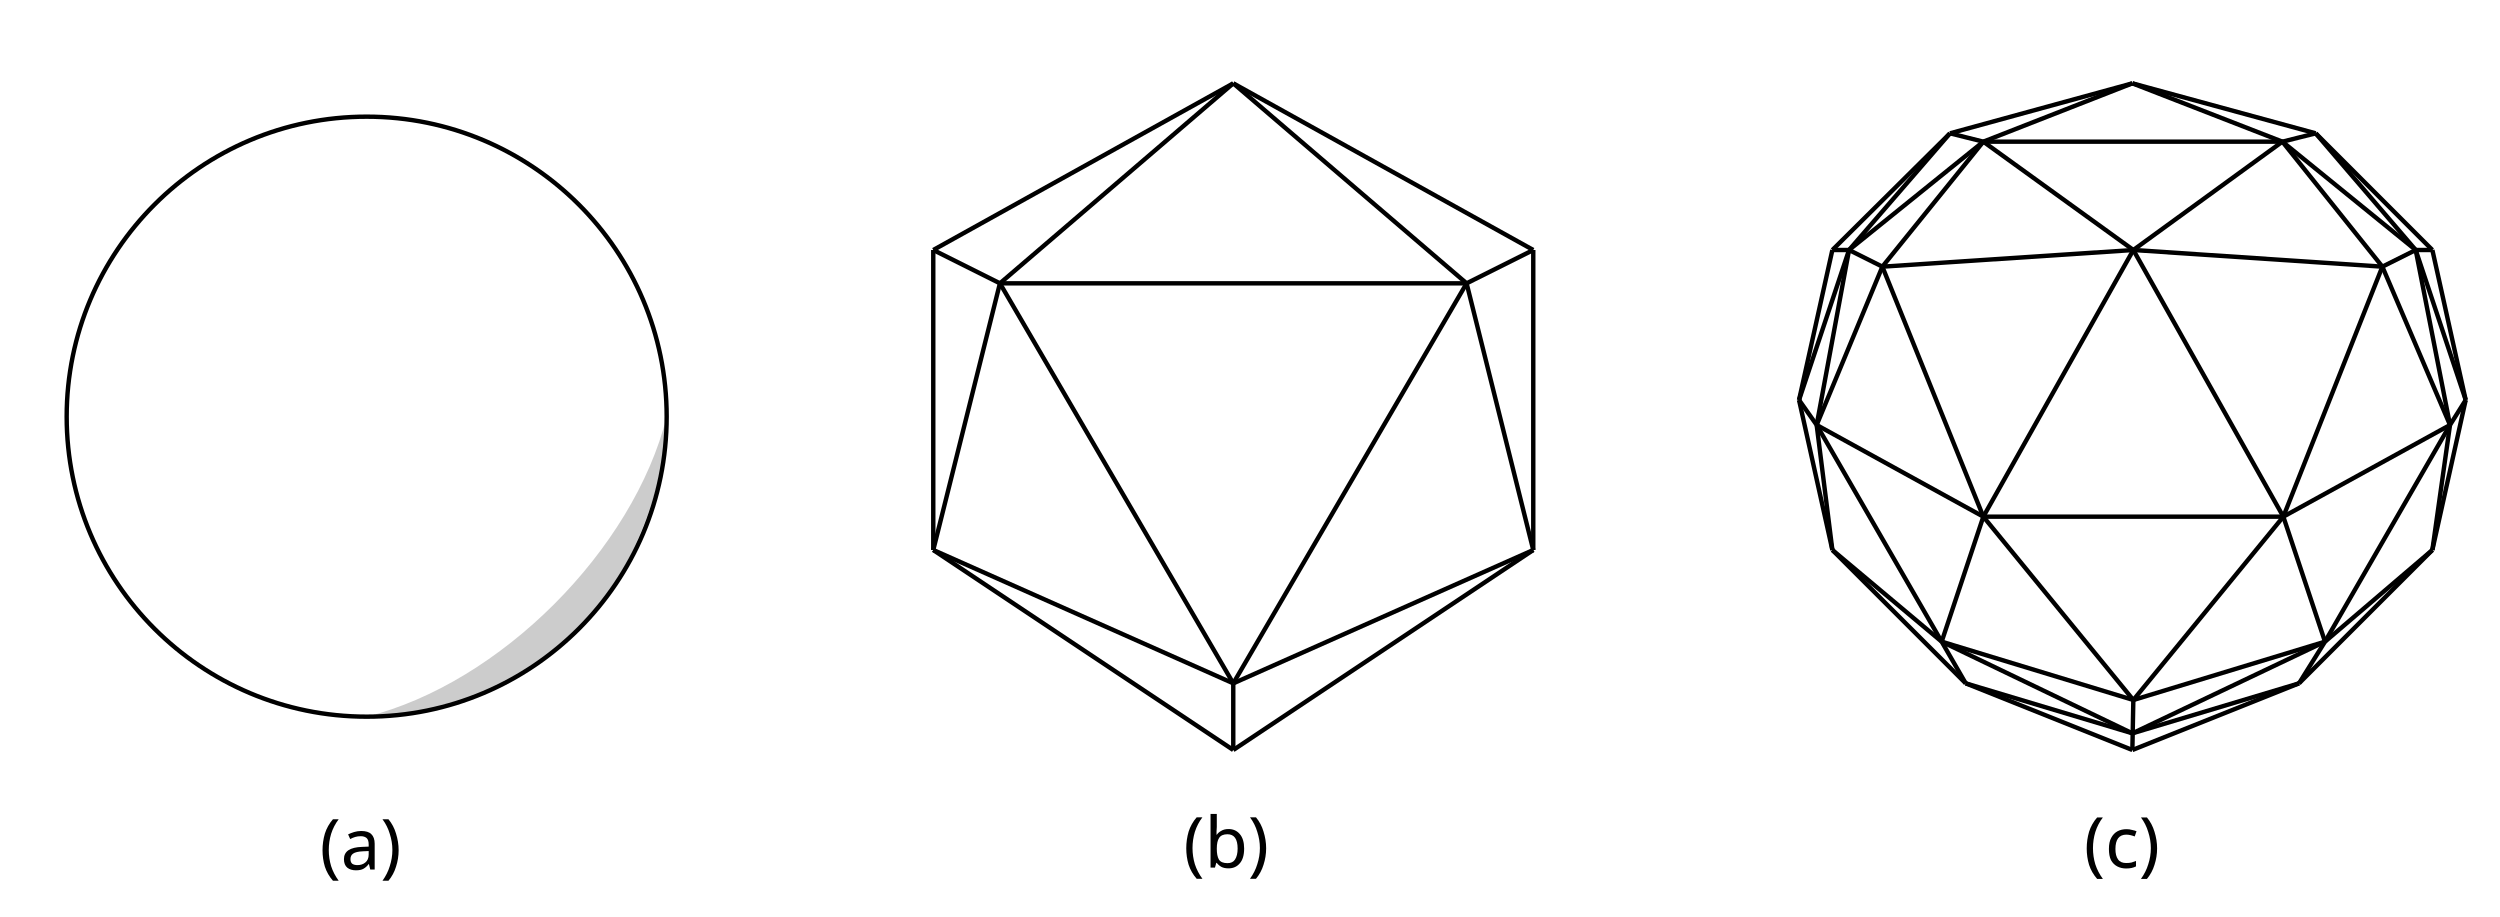
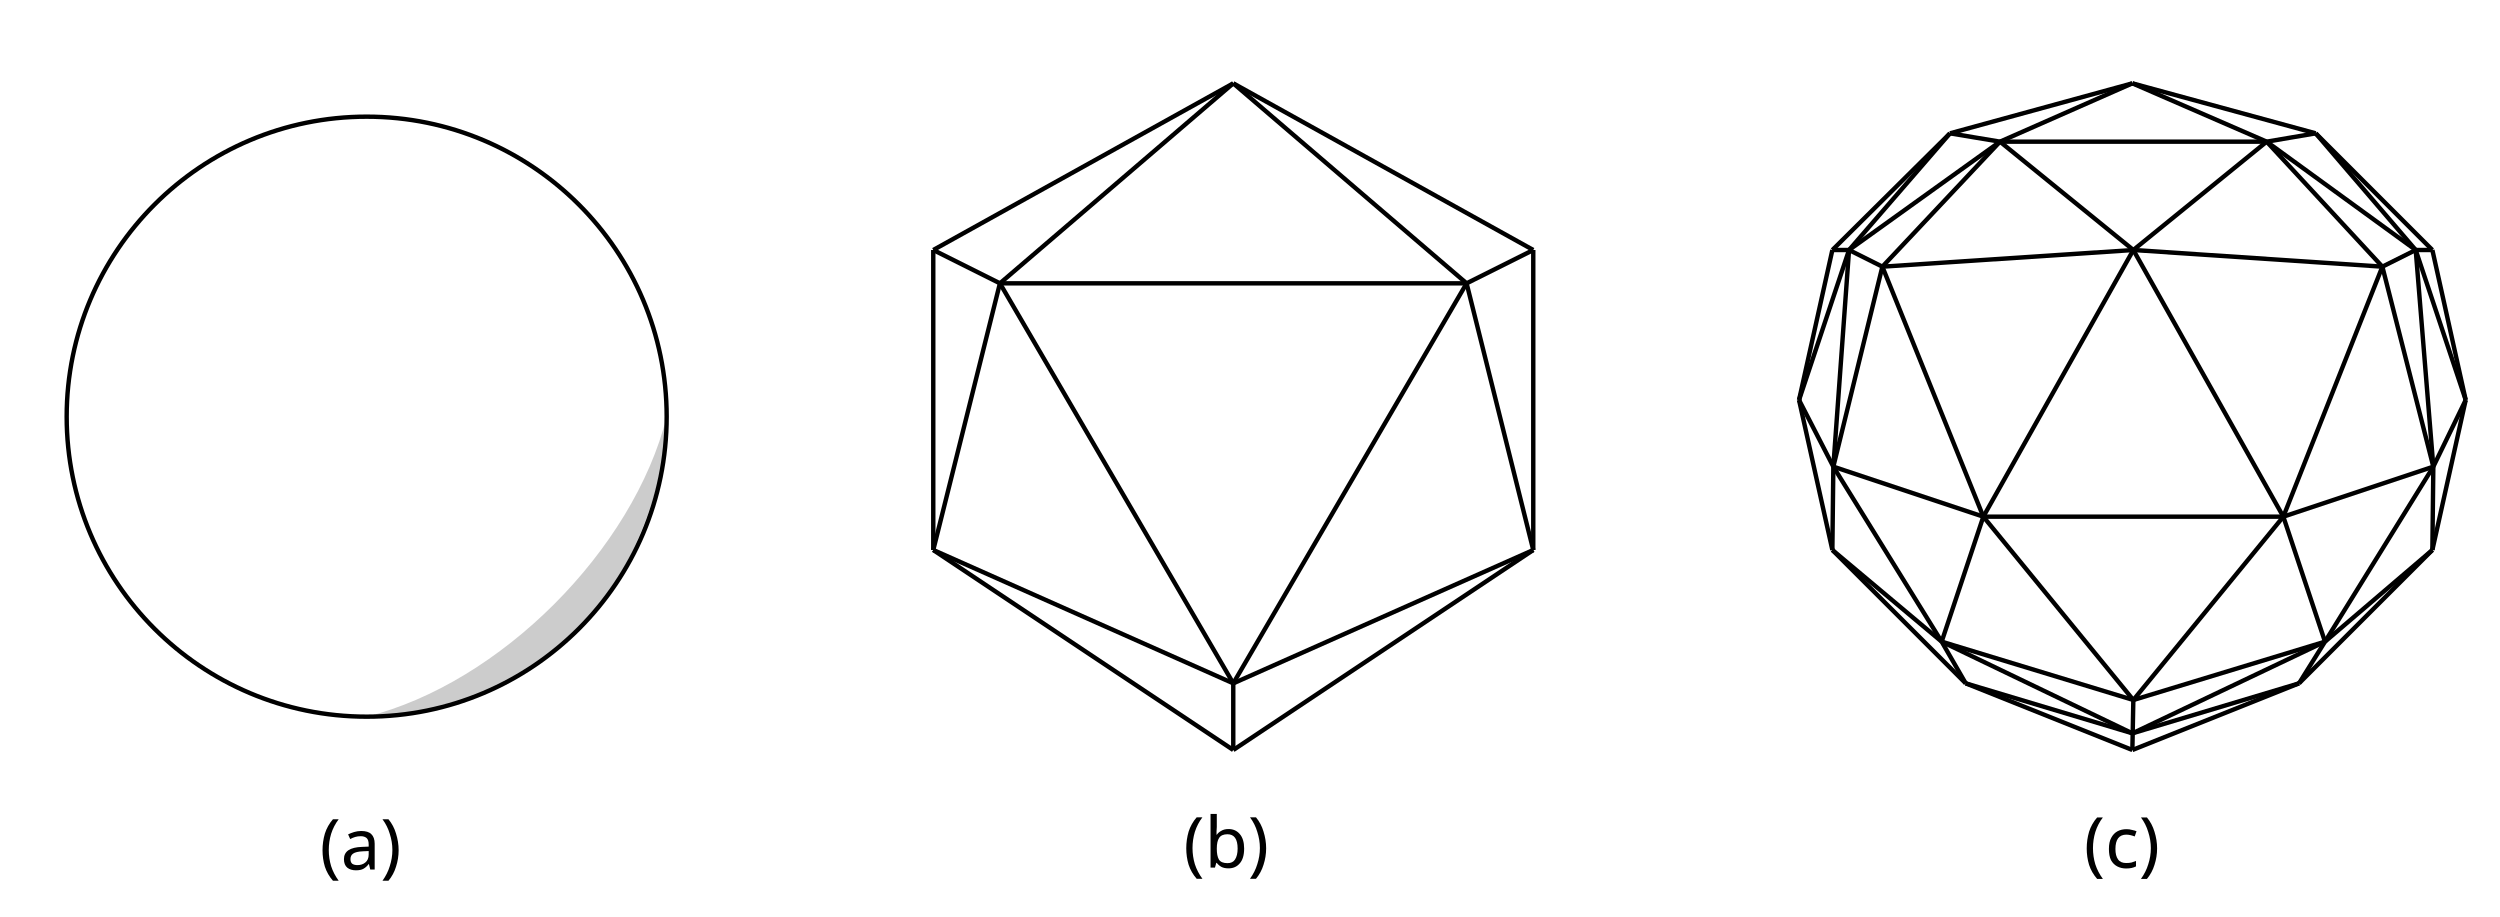
<svg xmlns="http://www.w3.org/2000/svg" width="150mm" height="55mm" viewBox="0 0 150 55" version="1.1" id="svg8">
  <defs id="defs2" />
  <g id="layer1" transform="translate(0,-242)">
    <text xml:space="preserve" style="font-style:normal;font-variant:normal;font-weight:normal;font-stretch:normal;font-size:4.233px;line-height:1.25;font-family:sans-serif;-inkscape-font-specification:'sans-serif, Normal';font-variant-ligatures:normal;font-variant-caps:normal;font-variant-numeric:normal;font-feature-settings:normal;text-align:start;letter-spacing:0px;word-spacing:0px;writing-mode:lr-tb;text-anchor:start;fill:#000000;fill-opacity:1;stroke:none;stroke-width:0.265" x="19.181" y="294.175" id="text3235-0">
      <tspan id="tspan4044" x="19.181" y="294.175">(a)</tspan>
    </text>
    <text xml:space="preserve" style="font-style:normal;font-variant:normal;font-weight:normal;font-stretch:normal;font-size:4.233px;line-height:1.25;font-family:sans-serif;-inkscape-font-specification:'sans-serif, Normal';font-variant-ligatures:normal;font-variant-caps:normal;font-variant-numeric:normal;font-feature-settings:normal;text-align:start;letter-spacing:0px;word-spacing:0px;writing-mode:lr-tb;text-anchor:start;fill:#000000;fill-opacity:1;stroke:none;stroke-width:0.265" x="71.003" y="294.052" id="text3235-0-4">
      <tspan id="tspan4046" x="71.003" y="294.052">(b)</tspan>
    </text>
    <text xml:space="preserve" style="font-style:normal;font-variant:normal;font-weight:normal;font-stretch:normal;font-size:4.233px;line-height:1.25;font-family:sans-serif;-inkscape-font-specification:'sans-serif, Normal';font-variant-ligatures:normal;font-variant-caps:normal;font-variant-numeric:normal;font-feature-settings:normal;text-align:start;letter-spacing:0px;word-spacing:0px;writing-mode:lr-tb;text-anchor:start;fill:#000000;fill-opacity:1;stroke:none;stroke-width:0.265" x="125.032" y="294.061" id="text3235-0-4-2">
      <tspan id="tspan4048" x="125.032" y="294.061">(c)</tspan>
    </text>
    <path style="fill:none;stroke:#000000;stroke-width:0.265;stroke-linecap:butt;stroke-linejoin:miter;stroke-miterlimit:4;stroke-dasharray:none;stroke-dashoffset:0;stroke-opacity:1" d="m 59.996,259 h 28" id="path3066-3-7-5-3-9-1-2-0-2-4-9" />
    <path style="fill:none;stroke:#000000;stroke-width:0.265;stroke-linecap:butt;stroke-linejoin:miter;stroke-miterlimit:4;stroke-dasharray:none;stroke-dashoffset:0;stroke-opacity:1" d="m 59.996,259 14,24" id="path3066-3-7-5-3-9-1-2-0-2-4-9-0" />
    <path style="fill:none;stroke:#000000;stroke-width:0.265;stroke-linecap:butt;stroke-linejoin:miter;stroke-miterlimit:4;stroke-dasharray:none;stroke-dashoffset:0;stroke-opacity:1" d="m 87.996,259 -14,24" id="path3066-3-7-5-3-9-1-2-0-2-4-9-0-9" />
    <path style="fill:none;stroke:#000000;stroke-width:0.265;stroke-linecap:butt;stroke-linejoin:miter;stroke-miterlimit:4;stroke-dasharray:none;stroke-dashoffset:0;stroke-opacity:1" d="m 87.996,259 4,16" id="path3066-3-7-5-3-9-1-2-0-2-4-9-0-9-1" />
    <path style="fill:none;stroke:#000000;stroke-width:0.265;stroke-linecap:butt;stroke-linejoin:miter;stroke-miterlimit:4;stroke-dasharray:none;stroke-dashoffset:0;stroke-opacity:1" d="m 91.996,275 -18,8" id="path3066-3-7-5-3-9-1-2-0-2-4-9-0-9-1-7" />
    <path style="fill:none;stroke:#000000;stroke-width:0.265;stroke-linecap:butt;stroke-linejoin:miter;stroke-miterlimit:4;stroke-dasharray:none;stroke-dashoffset:0;stroke-opacity:1" d="m 59.996,259 -4,16" id="path3066-3-7-5-3-9-1-2-0-2-4-9-0-9-1-71" />
    <path style="fill:none;stroke:#000000;stroke-width:0.265;stroke-linecap:butt;stroke-linejoin:miter;stroke-miterlimit:4;stroke-dasharray:none;stroke-dashoffset:0;stroke-opacity:1" d="m 55.996,275 18,8" id="path3066-3-7-5-3-9-1-2-0-2-4-9-0-9-1-71-1" />
    <path style="fill:none;stroke:#000000;stroke-width:0.265;stroke-linecap:butt;stroke-linejoin:miter;stroke-miterlimit:4;stroke-dasharray:none;stroke-dashoffset:0;stroke-opacity:1" d="m 59.996,259 14,-12" id="path3066-3-7-5-3-9-1-2-0-2-4-9-0-5" />
    <path style="fill:none;stroke:#000000;stroke-width:0.265;stroke-linecap:butt;stroke-linejoin:miter;stroke-miterlimit:4;stroke-dasharray:none;stroke-dashoffset:0;stroke-opacity:1" d="m 73.996,247 14,12" id="path3066-3-7-5-3-9-1-2-0-2-4-9-0-5-9" />
    <path style="fill:none;stroke:#000000;stroke-width:0.265;stroke-linecap:butt;stroke-linejoin:miter;stroke-miterlimit:4;stroke-dasharray:none;stroke-dashoffset:0;stroke-opacity:1" d="m 87.996,259 4,-2" id="path3066-3-7-5-3-9-1-2-0-2-4-9-0-5-9-7" />
    <path style="fill:none;stroke:#000000;stroke-width:0.265;stroke-linecap:butt;stroke-linejoin:miter;stroke-miterlimit:4;stroke-dasharray:none;stroke-dashoffset:0;stroke-opacity:1" d="M 91.996,275 V 257" id="path3066-3-7-5-3-9-1-2-0-2-4-9-0-5-9-7-7" />
    <path style="fill:none;stroke:#000000;stroke-width:0.265;stroke-linecap:butt;stroke-linejoin:miter;stroke-miterlimit:4;stroke-dasharray:none;stroke-dashoffset:0;stroke-opacity:1" d="m 91.996,257 -18,-10" id="path3066-3-7-5-3-9-1-2-0-2-4-9-0-5-9-7-7-6" />
    <path style="fill:none;stroke:#000000;stroke-width:0.265;stroke-linecap:butt;stroke-linejoin:miter;stroke-miterlimit:4;stroke-dasharray:none;stroke-dashoffset:0;stroke-opacity:1" d="m 55.996,257 18,-10" id="path3066-3-7-5-3-9-1-2-0-2-4-9-0-5-9-7-7-6-7" />
    <path style="fill:none;stroke:#000000;stroke-width:0.265;stroke-linecap:butt;stroke-linejoin:miter;stroke-miterlimit:4;stroke-dasharray:none;stroke-dashoffset:0;stroke-opacity:1" d="m 59.996,259 -4,-2" id="path3066-3-7-5-3-9-1-2-0-2-4-9-0-5-9-7-3" />
    <path style="fill:none;stroke:#000000;stroke-width:0.265;stroke-linecap:butt;stroke-linejoin:miter;stroke-miterlimit:4;stroke-dasharray:none;stroke-dashoffset:0;stroke-opacity:1" d="M 55.996,275 V 257" id="path3066-3-7-5-3-9-1-2-0-2-4-9-0-5-9-7-3-6" />
    <path style="fill:none;stroke:#000000;stroke-width:0.265;stroke-linecap:butt;stroke-linejoin:miter;stroke-miterlimit:4;stroke-dasharray:none;stroke-dashoffset:0;stroke-opacity:1" d="m 73.996,283 v 4" id="path3066-3-7-5-3-9-1-2-0-2-4-9-0-5-9-7-3-3" />
    <path style="fill:none;stroke:#000000;stroke-width:0.265;stroke-linecap:butt;stroke-linejoin:miter;stroke-miterlimit:4;stroke-dasharray:none;stroke-dashoffset:0;stroke-opacity:1" d="m 91.996,275 -18,12" id="path3066-3-7-5-3-9-1-2-0-2-4-9-0-9-1-7-9" />
    <path style="fill:none;stroke:#000000;stroke-width:0.265;stroke-linecap:butt;stroke-linejoin:miter;stroke-miterlimit:4;stroke-dasharray:none;stroke-dashoffset:0;stroke-opacity:1" d="m 55.996,275 18,12" id="path3066-3-7-5-3-9-1-2-0-2-4-9-0-9-1-7-9-4" />
    <path style="fill:none;stroke:#000000;stroke-width:0.265;stroke-linecap:butt;stroke-linejoin:miter;stroke-miterlimit:4;stroke-dasharray:none;stroke-dashoffset:0;stroke-opacity:1" d="M 112.942,258 128,257" id="path3066-3-7-5-3-9-1-2-0-2-4-9-8" />
    <path style="fill:none;stroke:#000000;stroke-width:0.265;stroke-linecap:butt;stroke-linejoin:miter;stroke-miterlimit:4;stroke-dasharray:none;stroke-dashoffset:0;stroke-opacity:1" d="m 128,257 -9,16" id="path3066-3-7-5-3-9-1-2-0-2-4-9-0-57" />
    <path style="fill:none;stroke:#000000;stroke-width:0.265;stroke-linecap:butt;stroke-linejoin:miter;stroke-miterlimit:4;stroke-dasharray:none;stroke-dashoffset:0;stroke-opacity:1" d="m 128,257 9,16" id="path3066-3-7-5-3-9-1-2-0-2-4-9-0-9-4" />
-     <path style="fill:none;stroke:#000000;stroke-width:0.265;stroke-linecap:butt;stroke-linejoin:miter;stroke-miterlimit:4;stroke-dasharray:none;stroke-dashoffset:0;stroke-opacity:1" d="M 142.942,258 147,267.5" id="path3066-3-7-5-3-9-1-2-0-2-4-9-0-9-1-1" />
+     <path style="fill:none;stroke:#000000;stroke-width:0.265;stroke-linecap:butt;stroke-linejoin:miter;stroke-miterlimit:4;stroke-dasharray:none;stroke-dashoffset:0;stroke-opacity:1" d="M 142.942,258 146,270" id="path3066-3-7-5-3-9-1-2-0-2-4-9-0-9-1-1" />
    <path style="fill:none;stroke:#000000;stroke-width:0.265;stroke-linecap:butt;stroke-linejoin:miter;stroke-miterlimit:4;stroke-dasharray:none;stroke-dashoffset:0;stroke-opacity:1" d="M 139.5,280.5 128,284" id="path3066-3-7-5-3-9-1-2-0-2-4-9-0-9-1-7-8" />
-     <path style="fill:none;stroke:#000000;stroke-width:0.265;stroke-linecap:butt;stroke-linejoin:miter;stroke-miterlimit:4;stroke-dasharray:none;stroke-dashoffset:0;stroke-opacity:1" d="m 109,267.5 10,5.5" id="path3066-3-7-5-3-9-1-2-0-2-4-9-0-9-1-71-5" />
+     <path style="fill:none;stroke:#000000;stroke-width:0.265;stroke-linecap:butt;stroke-linejoin:miter;stroke-miterlimit:4;stroke-dasharray:none;stroke-dashoffset:0;stroke-opacity:1" d="m 110,270 9,3" id="path3066-3-7-5-3-9-1-2-0-2-4-9-0-9-1-71-5" />
    <path style="fill:none;stroke:#000000;stroke-width:0.265;stroke-linecap:butt;stroke-linejoin:miter;stroke-miterlimit:4;stroke-dasharray:none;stroke-dashoffset:0;stroke-opacity:1" d="M 116.5,280.5 119,273" id="path3066-3-7-5-3-9-1-2-0-2-4-9-0-9-1-71-1-9" />
-     <path style="fill:none;stroke:#000000;stroke-width:0.265;stroke-linecap:butt;stroke-linejoin:miter;stroke-miterlimit:4;stroke-dasharray:none;stroke-dashoffset:0;stroke-opacity:1" d="m 119,250.5 8.942,-3.5" id="path3066-3-7-5-3-9-1-2-0-2-4-9-0-5-7" />
-     <path style="fill:none;stroke:#000000;stroke-width:0.265;stroke-linecap:butt;stroke-linejoin:miter;stroke-miterlimit:4;stroke-dasharray:none;stroke-dashoffset:0;stroke-opacity:1" d="m 127.942,247 9,3.5" id="path3066-3-7-5-3-9-1-2-0-2-4-9-0-5-9-5" />
+     <path style="fill:none;stroke:#000000;stroke-width:0.265;stroke-linecap:butt;stroke-linejoin:miter;stroke-miterlimit:4;stroke-dasharray:none;stroke-dashoffset:0;stroke-opacity:1" d="m 120,250.5 7.942,-3.5" id="path3066-3-7-5-3-9-1-2-0-2-4-9-0-5-7" />
+     <path style="fill:none;stroke:#000000;stroke-width:0.265;stroke-linecap:butt;stroke-linejoin:miter;stroke-miterlimit:4;stroke-dasharray:none;stroke-dashoffset:0;stroke-opacity:1" d="M 127.942,247 136,250.5" id="path3066-3-7-5-3-9-1-2-0-2-4-9-0-5-9-5" />
    <path style="fill:none;stroke:#000000;stroke-width:0.265;stroke-linecap:butt;stroke-linejoin:miter;stroke-miterlimit:4;stroke-dasharray:none;stroke-dashoffset:0;stroke-opacity:1" d="m 144.942,257 h 1" id="path3066-3-7-5-3-9-1-2-0-2-4-9-0-5-9-7-38" />
    <path style="fill:none;stroke:#000000;stroke-width:0.265;stroke-linecap:butt;stroke-linejoin:miter;stroke-miterlimit:4;stroke-dasharray:none;stroke-dashoffset:0;stroke-opacity:1" d="m 147.942,266 -2,-9" id="path3066-3-7-5-3-9-1-2-0-2-4-9-0-5-9-7-7-8" />
    <path style="fill:none;stroke:#000000;stroke-width:0.265;stroke-linecap:butt;stroke-linejoin:miter;stroke-miterlimit:4;stroke-dasharray:none;stroke-dashoffset:0;stroke-opacity:1" d="m 138.942,250 -11,-3" id="path3066-3-7-5-3-9-1-2-0-2-4-9-0-5-9-7-7-6-3" />
    <path style="fill:none;stroke:#000000;stroke-width:0.265;stroke-linecap:butt;stroke-linejoin:miter;stroke-miterlimit:4;stroke-dasharray:none;stroke-dashoffset:0;stroke-opacity:1" d="M 110.942,257 117,250" id="path3066-3-7-5-3-9-1-2-0-2-4-9-0-5-9-7-7-6-7-1" />
    <path style="fill:none;stroke:#000000;stroke-width:0.265;stroke-linecap:butt;stroke-linejoin:miter;stroke-miterlimit:4;stroke-dasharray:none;stroke-dashoffset:0;stroke-opacity:1" d="m 110.942,257 h -1" id="path3066-3-7-5-3-9-1-2-0-2-4-9-0-5-9-7-3-8" />
-     <path style="fill:none;stroke:#000000;stroke-width:0.265;stroke-linecap:butt;stroke-linejoin:miter;stroke-miterlimit:4;stroke-dasharray:none;stroke-dashoffset:0;stroke-opacity:1" d="M 107.942,266 109,267.5" id="path3066-3-7-5-3-9-1-2-0-2-4-9-0-5-9-7-3-6-9" />
+     <path style="fill:none;stroke:#000000;stroke-width:0.265;stroke-linecap:butt;stroke-linejoin:miter;stroke-miterlimit:4;stroke-dasharray:none;stroke-dashoffset:0;stroke-opacity:1" d="M 107.942,266 110,270" id="path3066-3-7-5-3-9-1-2-0-2-4-9-0-5-9-7-3-6-9" />
    <path style="fill:none;stroke:#000000;stroke-width:0.265;stroke-linecap:butt;stroke-linejoin:miter;stroke-miterlimit:4;stroke-dasharray:none;stroke-dashoffset:0;stroke-opacity:1" d="m 128,284 -0.058,3" id="path3066-3-7-5-3-9-1-2-0-2-4-9-0-5-9-7-3-3-6" />
    <path style="fill:none;stroke:#000000;stroke-width:0.265;stroke-linecap:butt;stroke-linejoin:miter;stroke-miterlimit:4;stroke-dasharray:none;stroke-dashoffset:0;stroke-opacity:1" d="m 145.942,275 -8,8" id="path3066-3-7-5-3-9-1-2-0-2-4-9-0-9-1-7-9-43" />
    <path style="fill:none;stroke:#000000;stroke-width:0.265;stroke-linecap:butt;stroke-linejoin:miter;stroke-miterlimit:4;stroke-dasharray:none;stroke-dashoffset:0;stroke-opacity:1" d="m 128,257 14.942,1" id="path3066-3-7-5-3-9-1-2-0-2-4-9-8-3" />
    <path style="fill:none;stroke:#000000;stroke-width:0.265;stroke-linecap:butt;stroke-linejoin:miter;stroke-miterlimit:4;stroke-dasharray:none;stroke-dashoffset:0;stroke-opacity:1" d="m 137,273 -9,11" id="path3066-3-7-5-3-9-1-2-0-2-4-9-0-9-4-8" />
    <path style="fill:none;stroke:#000000;stroke-width:0.265;stroke-linecap:butt;stroke-linejoin:miter;stroke-miterlimit:4;stroke-dasharray:none;stroke-dashoffset:0;stroke-opacity:1" d="M 142.942,258 137,273" id="path3066-3-7-5-3-9-1-2-0-2-4-9-0-9-4-8-6" />
    <path style="fill:none;stroke:#000000;stroke-width:0.265;stroke-linecap:butt;stroke-linejoin:miter;stroke-miterlimit:4;stroke-dasharray:none;stroke-dashoffset:0;stroke-opacity:1" d="M 112.942,258 119,273" id="path3066-3-7-5-3-9-1-2-0-2-4-9-0-9-4-8-6-0" />
    <path style="fill:none;stroke:#000000;stroke-width:0.265;stroke-linecap:butt;stroke-linejoin:miter;stroke-miterlimit:4;stroke-dasharray:none;stroke-dashoffset:0;stroke-opacity:1" d="m 119,273 9,11" id="path3066-3-7-5-3-9-1-2-0-2-4-9-0-9-4-8-6-0-4" />
    <path style="fill:none;stroke:#000000;stroke-width:0.265;stroke-linecap:butt;stroke-linejoin:miter;stroke-miterlimit:4;stroke-dasharray:none;stroke-dashoffset:0;stroke-opacity:1" d="m 119,273 h 18" id="path3066-3-7-5-3-9-1-2-0-2-4-9-0-57-8" />
    <path style="fill:none;stroke:#000000;stroke-width:0.265;stroke-linecap:butt;stroke-linejoin:miter;stroke-miterlimit:4;stroke-dasharray:none;stroke-dashoffset:0;stroke-opacity:1" d="M 116.5,280.5 128,284" id="path3066-3-7-5-3-9-1-2-0-2-4-9-0-9-1-71-1-9-8" />
    <path style="fill:none;stroke:#000000;stroke-width:0.265;stroke-linecap:butt;stroke-linejoin:miter;stroke-miterlimit:4;stroke-dasharray:none;stroke-dashoffset:0;stroke-opacity:1" d="M 109.942,275 116.5,280.5" id="path3066-3-7-5-3-9-1-2-0-2-4-9-0-9-1-71-1-9-8-8" />
-     <path style="fill:none;stroke:#000000;stroke-width:0.265;stroke-linecap:butt;stroke-linejoin:miter;stroke-miterlimit:4;stroke-dasharray:none;stroke-dashoffset:0;stroke-opacity:1" d="M 109.942,275 109,267.5" id="path3066-3-7-5-3-9-1-2-0-2-4-9-0-9-1-71-1-9-8-9" />
-     <path style="fill:none;stroke:#000000;stroke-width:0.265;stroke-linecap:butt;stroke-linejoin:miter;stroke-miterlimit:4;stroke-dasharray:none;stroke-dashoffset:0;stroke-opacity:1" d="m 109,267.5 3.942,-9.5" id="path3066-3-7-5-3-9-1-2-0-2-4-9-0-9-1-71-1-9-8-9-7" />
+     <path style="fill:none;stroke:#000000;stroke-width:0.265;stroke-linecap:butt;stroke-linejoin:miter;stroke-miterlimit:4;stroke-dasharray:none;stroke-dashoffset:0;stroke-opacity:1" d="M 109.942,275 110,270" id="path3066-3-7-5-3-9-1-2-0-2-4-9-0-9-1-71-1-9-8-9" />
+     <path style="fill:none;stroke:#000000;stroke-width:0.265;stroke-linecap:butt;stroke-linejoin:miter;stroke-miterlimit:4;stroke-dasharray:none;stroke-dashoffset:0;stroke-opacity:1" d="m 110,270 2.942,-12" id="path3066-3-7-5-3-9-1-2-0-2-4-9-0-9-1-71-1-9-8-9-7" />
    <path style="fill:none;stroke:#000000;stroke-width:0.265;stroke-linecap:butt;stroke-linejoin:miter;stroke-miterlimit:4;stroke-dasharray:none;stroke-dashoffset:0;stroke-opacity:1" d="M 109.942,257 117,250" id="path3066-3-7-5-3-9-1-2-0-2-4-9-0-5-9-7-7-6-7-1-0" />
    <path style="fill:none;stroke:#000000;stroke-width:0.265;stroke-linecap:butt;stroke-linejoin:miter;stroke-miterlimit:4;stroke-dasharray:none;stroke-dashoffset:0;stroke-opacity:1" d="m 117,250 10.942,-3" id="path3066-3-7-5-3-9-1-2-0-2-4-9-0-5-9-7-7-6-7-1-0-8" />
    <path style="fill:none;stroke:#000000;stroke-width:0.265;stroke-linecap:butt;stroke-linejoin:miter;stroke-miterlimit:4;stroke-dasharray:none;stroke-dashoffset:0;stroke-opacity:1" d="m 107.942,266 2,-9" id="path3066-3-7-5-3-9-1-2-0-2-4-9-0-5-9-7-7-6-7-1-0-1" />
    <path style="fill:none;stroke:#000000;stroke-width:0.265;stroke-linecap:butt;stroke-linejoin:miter;stroke-miterlimit:4;stroke-dasharray:none;stroke-dashoffset:0;stroke-opacity:1" d="m 109.942,275 -2,-9" id="path3066-3-7-5-3-9-1-2-0-2-4-9-0-5-9-7-7-6-7-1-0-1-3" />
    <path style="fill:none;stroke:#000000;stroke-width:0.265;stroke-linecap:butt;stroke-linejoin:miter;stroke-miterlimit:4;stroke-dasharray:none;stroke-dashoffset:0;stroke-opacity:1" d="m 109.942,275 8,8" id="path3066-3-7-5-3-9-1-2-0-2-4-9-0-5-9-7-7-6-7-1-0-11" />
    <path style="fill:none;stroke:#000000;stroke-width:0.265;stroke-linecap:butt;stroke-linejoin:miter;stroke-miterlimit:4;stroke-dasharray:none;stroke-dashoffset:0;stroke-opacity:1" d="m 117.942,283 10,4" id="path3066-3-7-5-3-9-1-2-0-2-4-9-0-5-9-7-7-6-7-1-0-11-0" />
-     <path style="fill:none;stroke:#000000;stroke-width:0.265;stroke-linecap:butt;stroke-linejoin:miter;stroke-miterlimit:4;stroke-dasharray:none;stroke-dashoffset:0;stroke-opacity:1" d="M 112.942,258 119,250.5" id="path3066-3-7-5-3-9-1-2-0-2-4-9-0-5-7-3" />
+     <path style="fill:none;stroke:#000000;stroke-width:0.265;stroke-linecap:butt;stroke-linejoin:miter;stroke-miterlimit:4;stroke-dasharray:none;stroke-dashoffset:0;stroke-opacity:1" d="M 112.942,258 120,250.5" id="path3066-3-7-5-3-9-1-2-0-2-4-9-0-5-7-3" />
    <path style="fill:none;stroke:#000000;stroke-width:0.265;stroke-linecap:butt;stroke-linejoin:miter;stroke-miterlimit:4;stroke-dasharray:none;stroke-dashoffset:0;stroke-opacity:1" d="m 112.942,258 -2,-1" id="path3066-3-7-5-3-9-1-2-0-2-4-9-0-5-9-7-3-8-40" />
-     <path style="fill:none;stroke:#000000;stroke-width:0.265;stroke-linecap:butt;stroke-linejoin:miter;stroke-miterlimit:4;stroke-dasharray:none;stroke-dashoffset:0;stroke-opacity:1" d="M 119,250.5 117,250" id="path3066-3-7-5-3-9-1-2-0-2-4-9-0-5-9-7-7-6-7-1-3" />
-     <path style="fill:none;stroke:#000000;stroke-width:0.265;stroke-linecap:butt;stroke-linejoin:miter;stroke-miterlimit:4;stroke-dasharray:none;stroke-dashoffset:0;stroke-opacity:1" d="M 110.942,257 119,250.5" id="path3066-3-7-5-3-9-1-2-0-2-4-9-0-5-9-7-7-6-7-1-3-9" />
+     <path style="fill:none;stroke:#000000;stroke-width:0.265;stroke-linecap:butt;stroke-linejoin:miter;stroke-miterlimit:4;stroke-dasharray:none;stroke-dashoffset:0;stroke-opacity:1" d="M 120,250.5 117,250" id="path3066-3-7-5-3-9-1-2-0-2-4-9-0-5-9-7-7-6-7-1-3" />
+     <path style="fill:none;stroke:#000000;stroke-width:0.265;stroke-linecap:butt;stroke-linejoin:miter;stroke-miterlimit:4;stroke-dasharray:none;stroke-dashoffset:0;stroke-opacity:1" d="M 110.942,257 120,250.5" id="path3066-3-7-5-3-9-1-2-0-2-4-9-0-5-9-7-7-6-7-1-3-9" />
    <path style="fill:none;stroke:#000000;stroke-width:0.265;stroke-linecap:butt;stroke-linejoin:miter;stroke-miterlimit:4;stroke-dasharray:none;stroke-dashoffset:0;stroke-opacity:1" d="m 107.942,266 3,-9" id="path3066-3-7-5-3-9-1-2-0-2-4-9-0-5-9-7-3-6-9-1" />
-     <path style="fill:none;stroke:#000000;stroke-width:0.265;stroke-linecap:butt;stroke-linejoin:miter;stroke-miterlimit:4;stroke-dasharray:none;stroke-dashoffset:0;stroke-opacity:1" d="M 109,267.5 110.942,257" id="path3066-3-7-5-3-9-1-2-0-2-4-9-0-5-9-7-3-6-9-1-9" />
-     <path style="fill:none;stroke:#000000;stroke-width:0.265;stroke-linecap:butt;stroke-linejoin:miter;stroke-miterlimit:4;stroke-dasharray:none;stroke-dashoffset:0;stroke-opacity:1" d="m 116.5,280.5 -7.5,-13" id="path3066-3-7-5-3-9-1-2-0-2-4-9-0-9-1-71-1-9-8-9-7-3" />
+     <path style="fill:none;stroke:#000000;stroke-width:0.265;stroke-linecap:butt;stroke-linejoin:miter;stroke-miterlimit:4;stroke-dasharray:none;stroke-dashoffset:0;stroke-opacity:1" d="m 110,270 0.942,-13" id="path3066-3-7-5-3-9-1-2-0-2-4-9-0-5-9-7-3-6-9-1-9" />
+     <path style="fill:none;stroke:#000000;stroke-width:0.265;stroke-linecap:butt;stroke-linejoin:miter;stroke-miterlimit:4;stroke-dasharray:none;stroke-dashoffset:0;stroke-opacity:1" d="M 116.5,280.5 110,270" id="path3066-3-7-5-3-9-1-2-0-2-4-9-0-9-1-71-1-9-8-9-7-3" />
    <path style="fill:none;stroke:#000000;stroke-width:0.265;stroke-linecap:butt;stroke-linejoin:miter;stroke-miterlimit:4;stroke-dasharray:none;stroke-dashoffset:0;stroke-opacity:1" d="M 117.942,283 116.5,280.5" id="path3066-3-7-5-3-9-1-2-0-2-4-9-0-9-1-71-1-9-8-9-7-3-3" />
    <path style="fill:none;stroke:#000000;stroke-width:0.265;stroke-linecap:butt;stroke-linejoin:miter;stroke-miterlimit:4;stroke-dasharray:none;stroke-dashoffset:0;stroke-opacity:1" d="M 127.942,286 116.5,280.5" id="path3066-3-7-5-3-9-1-2-0-2-4-9-0-9-1-71-1-9-8-9-7-3-3-8" />
    <path style="fill:none;stroke:#000000;stroke-width:0.265;stroke-linecap:butt;stroke-linejoin:miter;stroke-miterlimit:4;stroke-dasharray:none;stroke-dashoffset:0;stroke-opacity:1" d="m 127.942,286 -10,-3" id="path3066-3-7-5-3-9-1-2-0-2-4-9-0-9-1-71-1-9-8-9-7-3-3-8-0" />
-     <path style="fill:none;stroke:#000000;stroke-width:0.265;stroke-linecap:butt;stroke-linejoin:miter;stroke-miterlimit:4;stroke-dasharray:none;stroke-dashoffset:0;stroke-opacity:1" d="m 136.942,250.5 6,7.5" id="path3066-3-7-5-3-9-1-2-0-2-4-9-0-5-9-5-5" />
+     <path style="fill:none;stroke:#000000;stroke-width:0.265;stroke-linecap:butt;stroke-linejoin:miter;stroke-miterlimit:4;stroke-dasharray:none;stroke-dashoffset:0;stroke-opacity:1" d="m 136,250.5 6.942,7.5" id="path3066-3-7-5-3-9-1-2-0-2-4-9-0-5-9-5-5" />
    <path style="fill:none;stroke:#000000;stroke-width:0.265;stroke-linecap:butt;stroke-linejoin:miter;stroke-miterlimit:4;stroke-dasharray:none;stroke-dashoffset:0;stroke-opacity:1" d="m 145.942,257 -7,-7" id="path3066-3-7-5-3-9-1-2-0-2-4-9-0-5-9-7-7-6-3-6" />
-     <path style="fill:none;stroke:#000000;stroke-width:0.265;stroke-linecap:butt;stroke-linejoin:miter;stroke-miterlimit:4;stroke-dasharray:none;stroke-dashoffset:0;stroke-opacity:1" d="M 136.942,250.5 H 119" id="path3066-3-7-5-3-9-1-2-0-2-4-9-0-5-9-7-7-6-3-6-6" />
-     <path style="fill:none;stroke:#000000;stroke-width:0.265;stroke-linecap:butt;stroke-linejoin:miter;stroke-miterlimit:4;stroke-dasharray:none;stroke-dashoffset:0;stroke-opacity:1" d="m 128,257 -9,-6.5" id="path3066-3-7-5-3-9-1-2-0-2-4-9-0-5-9-7-7-6-3-6-6-4" />
-     <path style="fill:none;stroke:#000000;stroke-width:0.265;stroke-linecap:butt;stroke-linejoin:miter;stroke-miterlimit:4;stroke-dasharray:none;stroke-dashoffset:0;stroke-opacity:1" d="M 136.942,250.5 128,257" id="path3066-3-7-5-3-9-1-2-0-2-4-9-0-5-9-7-7-6-3-6-6-4-0" />
-     <path style="fill:none;stroke:#000000;stroke-width:0.265;stroke-linecap:butt;stroke-linejoin:miter;stroke-miterlimit:4;stroke-dasharray:none;stroke-dashoffset:0;stroke-opacity:1" d="m 138.942,250 -2,0.5" id="path3066-3-7-5-3-9-1-2-0-2-4-9-0-5-9-7-7-6-7-1-3-0" />
+     <path style="fill:none;stroke:#000000;stroke-width:0.265;stroke-linecap:butt;stroke-linejoin:miter;stroke-miterlimit:4;stroke-dasharray:none;stroke-dashoffset:0;stroke-opacity:1" d="M 136,250.5 H 120" id="path3066-3-7-5-3-9-1-2-0-2-4-9-0-5-9-7-7-6-3-6-6" />
+     <path style="fill:none;stroke:#000000;stroke-width:0.265;stroke-linecap:butt;stroke-linejoin:miter;stroke-miterlimit:4;stroke-dasharray:none;stroke-dashoffset:0;stroke-opacity:1" d="m 128,257 -8,-6.5" id="path3066-3-7-5-3-9-1-2-0-2-4-9-0-5-9-7-7-6-3-6-6-4" />
+     <path style="fill:none;stroke:#000000;stroke-width:0.265;stroke-linecap:butt;stroke-linejoin:miter;stroke-miterlimit:4;stroke-dasharray:none;stroke-dashoffset:0;stroke-opacity:1" d="m 136,250.5 -8,6.5" id="path3066-3-7-5-3-9-1-2-0-2-4-9-0-5-9-7-7-6-3-6-6-4-0" />
+     <path style="fill:none;stroke:#000000;stroke-width:0.265;stroke-linecap:butt;stroke-linejoin:miter;stroke-miterlimit:4;stroke-dasharray:none;stroke-dashoffset:0;stroke-opacity:1" d="M 138.942,250 136,250.5" id="path3066-3-7-5-3-9-1-2-0-2-4-9-0-5-9-7-7-6-7-1-3-0" />
    <path style="fill:none;stroke:#000000;stroke-width:0.265;stroke-linecap:butt;stroke-linejoin:miter;stroke-miterlimit:4;stroke-dasharray:none;stroke-dashoffset:0;stroke-opacity:1" d="m 142.942,258 2,-1" id="path3066-3-7-5-3-9-1-2-0-2-4-9-0-5-9-7-38-4" />
-     <path style="fill:none;stroke:#000000;stroke-width:0.265;stroke-linecap:butt;stroke-linejoin:miter;stroke-miterlimit:4;stroke-dasharray:none;stroke-dashoffset:0;stroke-opacity:1" d="m 136.942,250.5 8,6.5" id="path3066-3-7-5-3-9-1-2-0-2-4-9-0-5-9-7-38-4-6" />
+     <path style="fill:none;stroke:#000000;stroke-width:0.265;stroke-linecap:butt;stroke-linejoin:miter;stroke-miterlimit:4;stroke-dasharray:none;stroke-dashoffset:0;stroke-opacity:1" d="m 136,250.5 8.942,6.5" id="path3066-3-7-5-3-9-1-2-0-2-4-9-0-5-9-7-38-4-6" />
    <path style="fill:none;stroke:#000000;stroke-width:0.265;stroke-linecap:butt;stroke-linejoin:miter;stroke-miterlimit:4;stroke-dasharray:none;stroke-dashoffset:0;stroke-opacity:1" d="m 138.942,250 6,7" id="path3066-3-7-5-3-9-1-2-0-2-4-9-0-5-9-7-38-4-6-2" />
-     <path style="fill:none;stroke:#000000;stroke-width:0.265;stroke-linecap:butt;stroke-linejoin:miter;stroke-miterlimit:4;stroke-dasharray:none;stroke-dashoffset:0;stroke-opacity:1" d="m 147,267.5 0.942,-1.5" id="path3066-3-7-5-3-9-1-2-0-2-4-9-0-5-9-7-3-6-9-67" />
+     <path style="fill:none;stroke:#000000;stroke-width:0.265;stroke-linecap:butt;stroke-linejoin:miter;stroke-miterlimit:4;stroke-dasharray:none;stroke-dashoffset:0;stroke-opacity:1" d="m 146,270 1.942,-4" id="path3066-3-7-5-3-9-1-2-0-2-4-9-0-5-9-7-3-6-9-67" />
    <path style="fill:none;stroke:#000000;stroke-width:0.265;stroke-linecap:butt;stroke-linejoin:miter;stroke-miterlimit:4;stroke-dasharray:none;stroke-dashoffset:0;stroke-opacity:1" d="m 137.942,283 -10,4" id="path3066-3-7-5-3-9-1-2-0-2-4-9-0-9-1-7-9-43-56" />
    <path style="fill:none;stroke:#000000;stroke-width:0.265;stroke-linecap:butt;stroke-linejoin:miter;stroke-miterlimit:4;stroke-dasharray:none;stroke-dashoffset:0;stroke-opacity:1" d="m 137.942,283 -10,3" id="path3066-3-7-5-3-9-1-2-0-2-4-9-0-9-1-7-9-43-56-9" />
    <path style="fill:none;stroke:#000000;stroke-width:0.265;stroke-linecap:butt;stroke-linejoin:miter;stroke-miterlimit:4;stroke-dasharray:none;stroke-dashoffset:0;stroke-opacity:1" d="M 139.5,280.5 127.942,286" id="path3066-3-7-5-3-9-1-2-0-2-4-9-0-9-1-7-9-43-56-9-8" />
    <path style="fill:none;stroke:#000000;stroke-width:0.265;stroke-linecap:butt;stroke-linejoin:miter;stroke-miterlimit:4;stroke-dasharray:none;stroke-dashoffset:0;stroke-opacity:1" d="m 139.5,280.5 -1.558,2.5" id="path3066-3-7-5-3-9-1-2-0-2-4-9-0-9-1-7-9-43-56-9-8-7" />
    <path style="fill:none;stroke:#000000;stroke-width:0.265;stroke-linecap:butt;stroke-linejoin:miter;stroke-miterlimit:4;stroke-dasharray:none;stroke-dashoffset:0;stroke-opacity:1" d="M 145.942,275 139.5,280.5" id="path3066-3-7-5-3-9-1-2-0-2-4-9-0-9-1-7-9-43-56-9-8-7-2" />
    <path style="fill:none;stroke:#000000;stroke-width:0.265;stroke-linecap:butt;stroke-linejoin:miter;stroke-miterlimit:4;stroke-dasharray:none;stroke-dashoffset:0;stroke-opacity:1" d="M 139.5,280.5 137,273" id="path3066-3-7-5-3-9-1-2-0-2-4-9-0-9-1-71-1-9-82" />
-     <path style="fill:none;stroke:#000000;stroke-width:0.265;stroke-linecap:butt;stroke-linejoin:miter;stroke-miterlimit:4;stroke-dasharray:none;stroke-dashoffset:0;stroke-opacity:1" d="m 147,267.5 -1.058,7.5" id="path3066-3-7-5-3-9-1-2-0-2-4-9-0-9-1-1-9" />
+     <path style="fill:none;stroke:#000000;stroke-width:0.265;stroke-linecap:butt;stroke-linejoin:miter;stroke-miterlimit:4;stroke-dasharray:none;stroke-dashoffset:0;stroke-opacity:1" d="m 146,270 -0.058,5" id="path3066-3-7-5-3-9-1-2-0-2-4-9-0-9-1-1-9" />
    <path style="fill:none;stroke:#000000;stroke-width:0.265;stroke-linecap:butt;stroke-linejoin:miter;stroke-miterlimit:4;stroke-dasharray:none;stroke-dashoffset:0;stroke-opacity:1" d="m 147.942,266 -2,9" id="path3066-3-7-5-3-9-1-2-0-2-4-9-0-9-1-1-9-9" />
    <path style="fill:none;stroke:#000000;stroke-width:0.265;stroke-linecap:butt;stroke-linejoin:miter;stroke-miterlimit:4;stroke-dasharray:none;stroke-dashoffset:0;stroke-opacity:1" d="m 144.942,257 3,9" id="path3066-3-7-5-3-9-1-2-0-2-4-9-0-9-1-1-9-9-6" />
-     <path style="fill:none;stroke:#000000;stroke-width:0.265;stroke-linecap:butt;stroke-linejoin:miter;stroke-miterlimit:4;stroke-dasharray:none;stroke-dashoffset:0;stroke-opacity:1" d="M 144.942,257 147,267.5" id="path3066-3-7-5-3-9-1-2-0-2-4-9-0-9-1-1-9-9-6-0" />
-     <path style="fill:none;stroke:#000000;stroke-width:0.265;stroke-linecap:butt;stroke-linejoin:miter;stroke-miterlimit:4;stroke-dasharray:none;stroke-dashoffset:0;stroke-opacity:1" d="M 147,267.5 137,273" id="path3066-3-7-5-3-9-1-2-0-2-4-9-0-9-1-7-9-43-56-9-8-7-2-2" />
-     <path style="fill:none;stroke:#000000;stroke-width:0.265;stroke-linecap:butt;stroke-linejoin:miter;stroke-miterlimit:4;stroke-dasharray:none;stroke-dashoffset:0;stroke-opacity:1" d="m 147,267.5 -7.5,13" id="path3066-3-7-5-3-9-1-2-0-2-4-9-0-9-1-7-9-43-56-9-8-7-2-2-7" />
+     <path style="fill:none;stroke:#000000;stroke-width:0.265;stroke-linecap:butt;stroke-linejoin:miter;stroke-miterlimit:4;stroke-dasharray:none;stroke-dashoffset:0;stroke-opacity:1" d="M 144.942,257 146,270" id="path3066-3-7-5-3-9-1-2-0-2-4-9-0-9-1-1-9-9-6-0" />
+     <path style="fill:none;stroke:#000000;stroke-width:0.265;stroke-linecap:butt;stroke-linejoin:miter;stroke-miterlimit:4;stroke-dasharray:none;stroke-dashoffset:0;stroke-opacity:1" d="m 146,270 -9,3" id="path3066-3-7-5-3-9-1-2-0-2-4-9-0-9-1-7-9-43-56-9-8-7-2-2" />
+     <path style="fill:none;stroke:#000000;stroke-width:0.265;stroke-linecap:butt;stroke-linejoin:miter;stroke-miterlimit:4;stroke-dasharray:none;stroke-dashoffset:0;stroke-opacity:1" d="m 146,270 -6.5,10.5" id="path3066-3-7-5-3-9-1-2-0-2-4-9-0-9-1-7-9-43-56-9-8-7-2-2-7" />
    <path style="fill:#cccccc;fill-opacity:1;stroke:none;stroke-width:0.265;stroke-linecap:butt;stroke-linejoin:miter;stroke-miterlimit:4;stroke-dasharray:none;stroke-opacity:1" d="m 22,285 c 8,-2 16,-10 18,-18 0,5 -3,11 -6,13.5 C 31,283 27,285 22,285 Z" id="path2850" />
    <circle style="opacity:1;fill:none;fill-opacity:0.99;fill-rule:nonzero;stroke:#000000;stroke-width:0.265;stroke-miterlimit:4;stroke-dasharray:none;stroke-dashoffset:0;stroke-opacity:1" id="path2848" cx="22" cy="267" r="18" />
  </g>
</svg>
